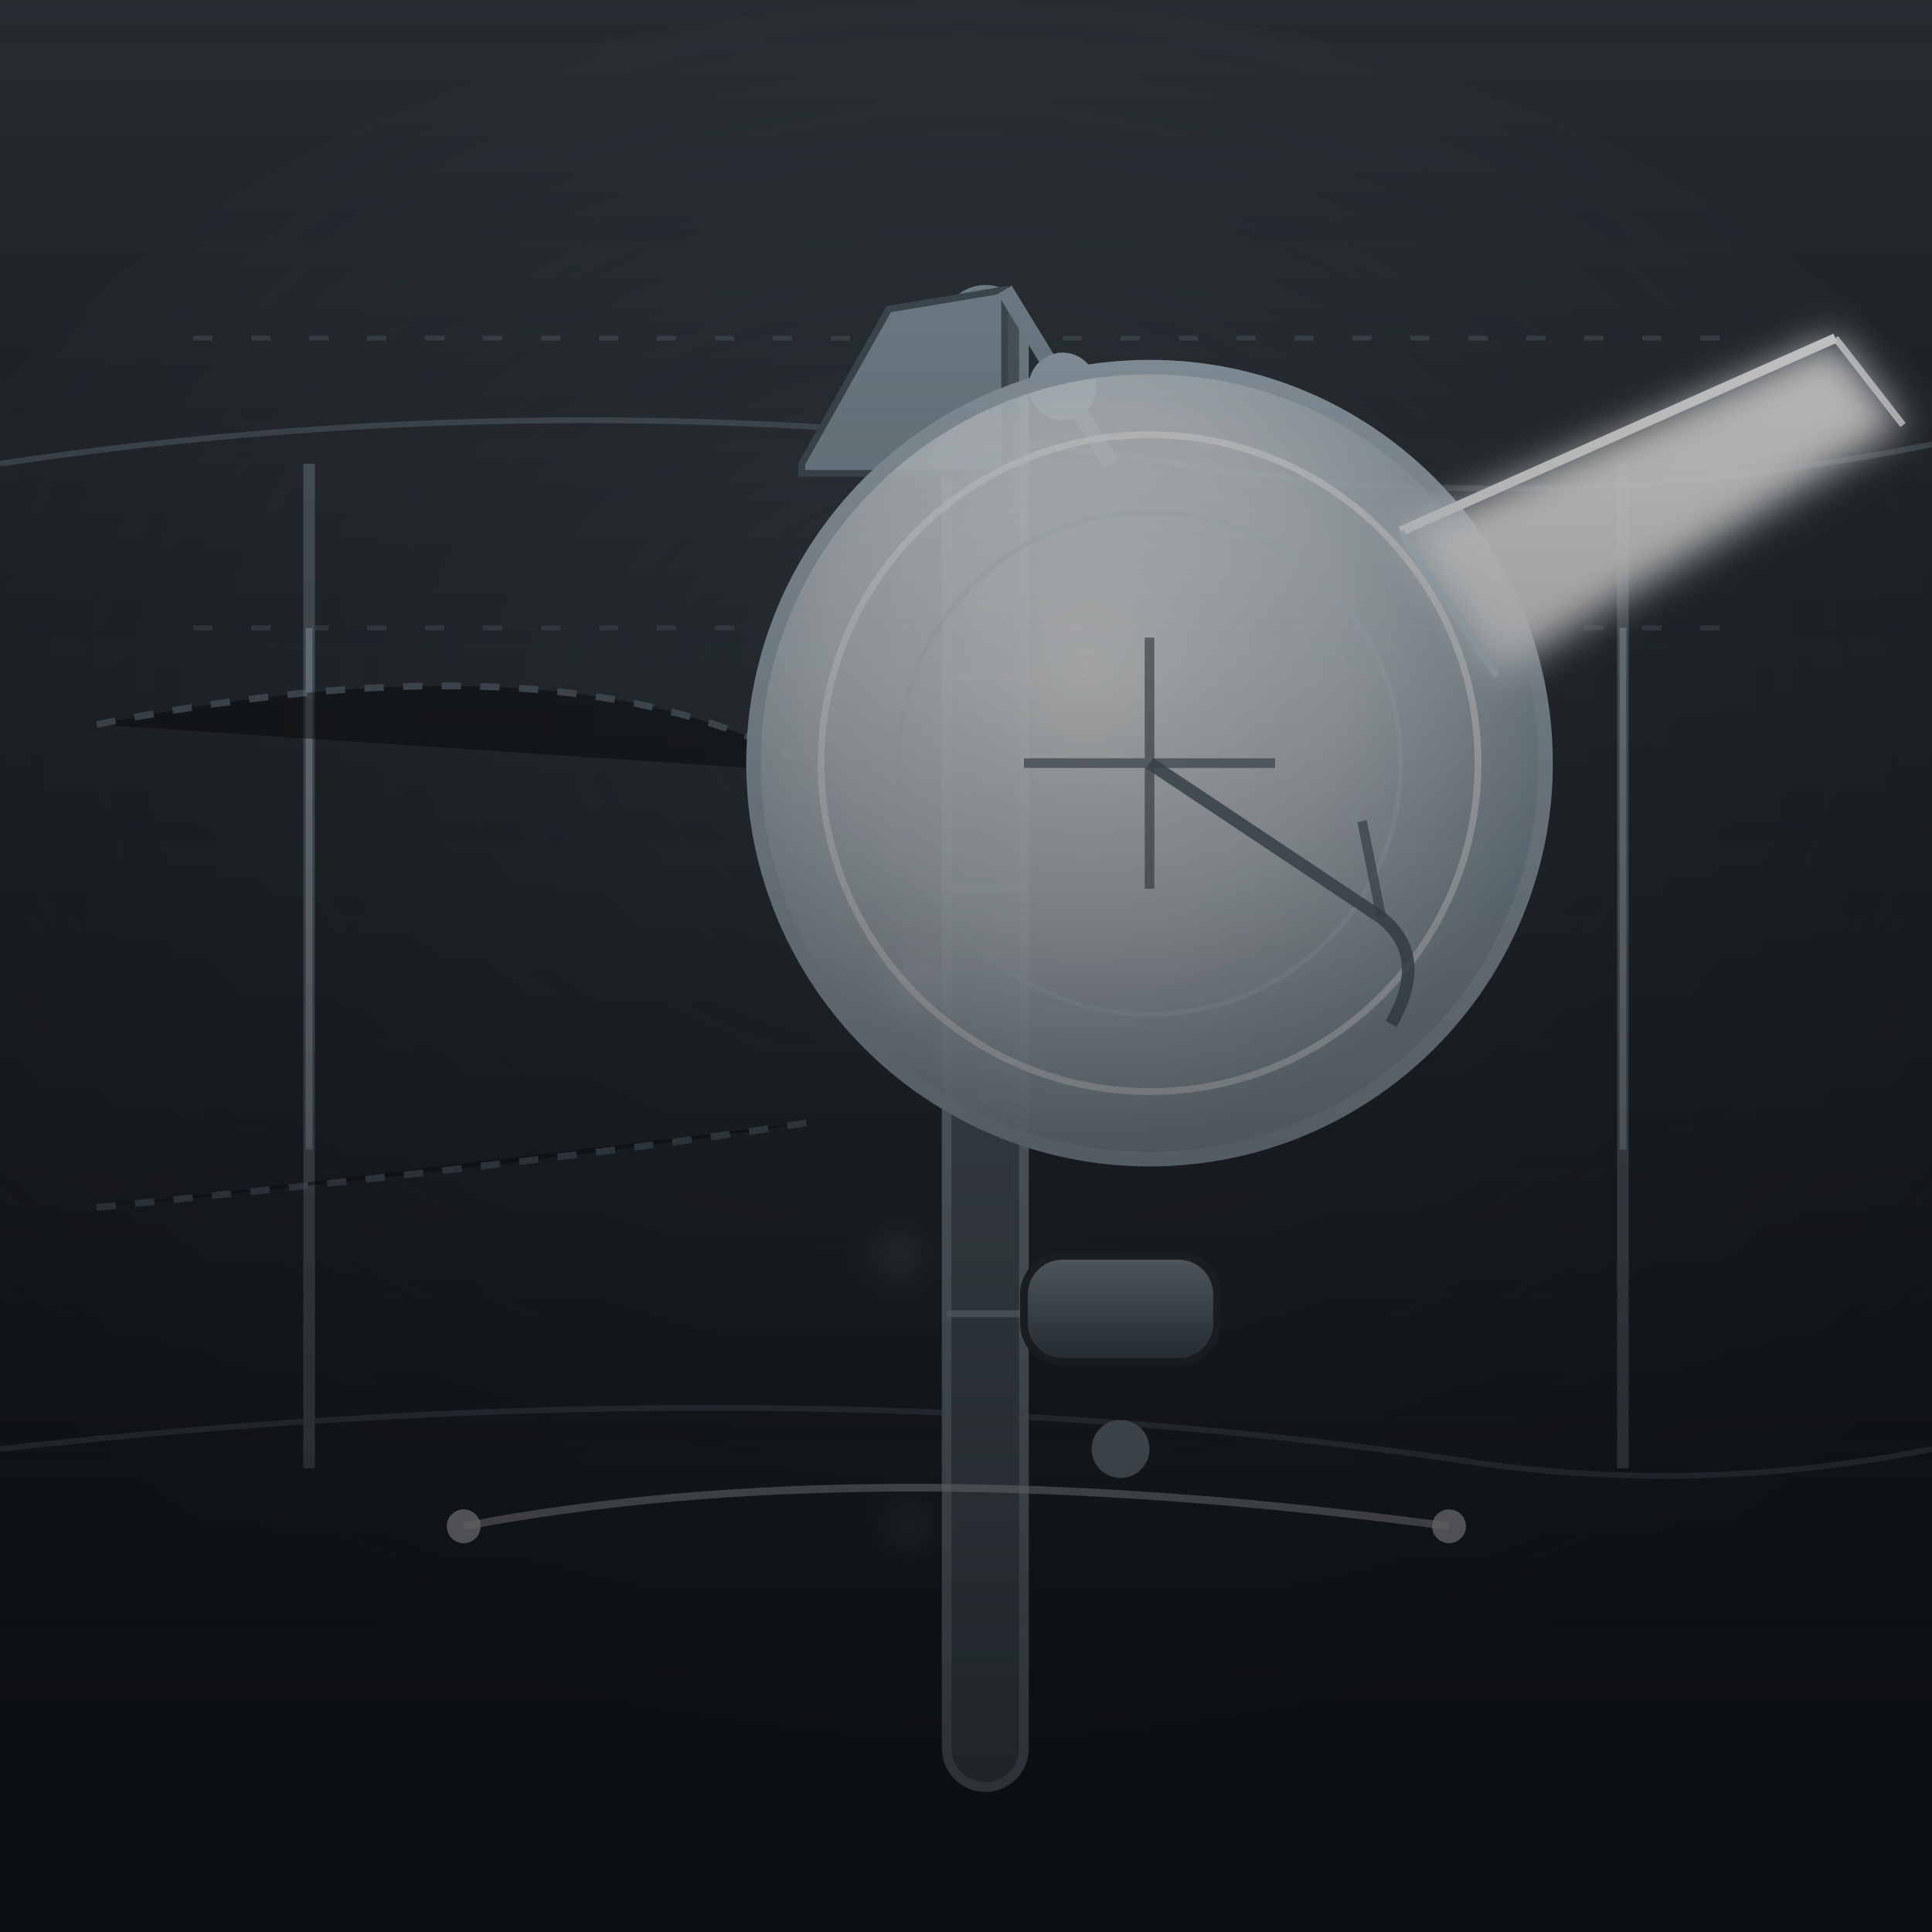
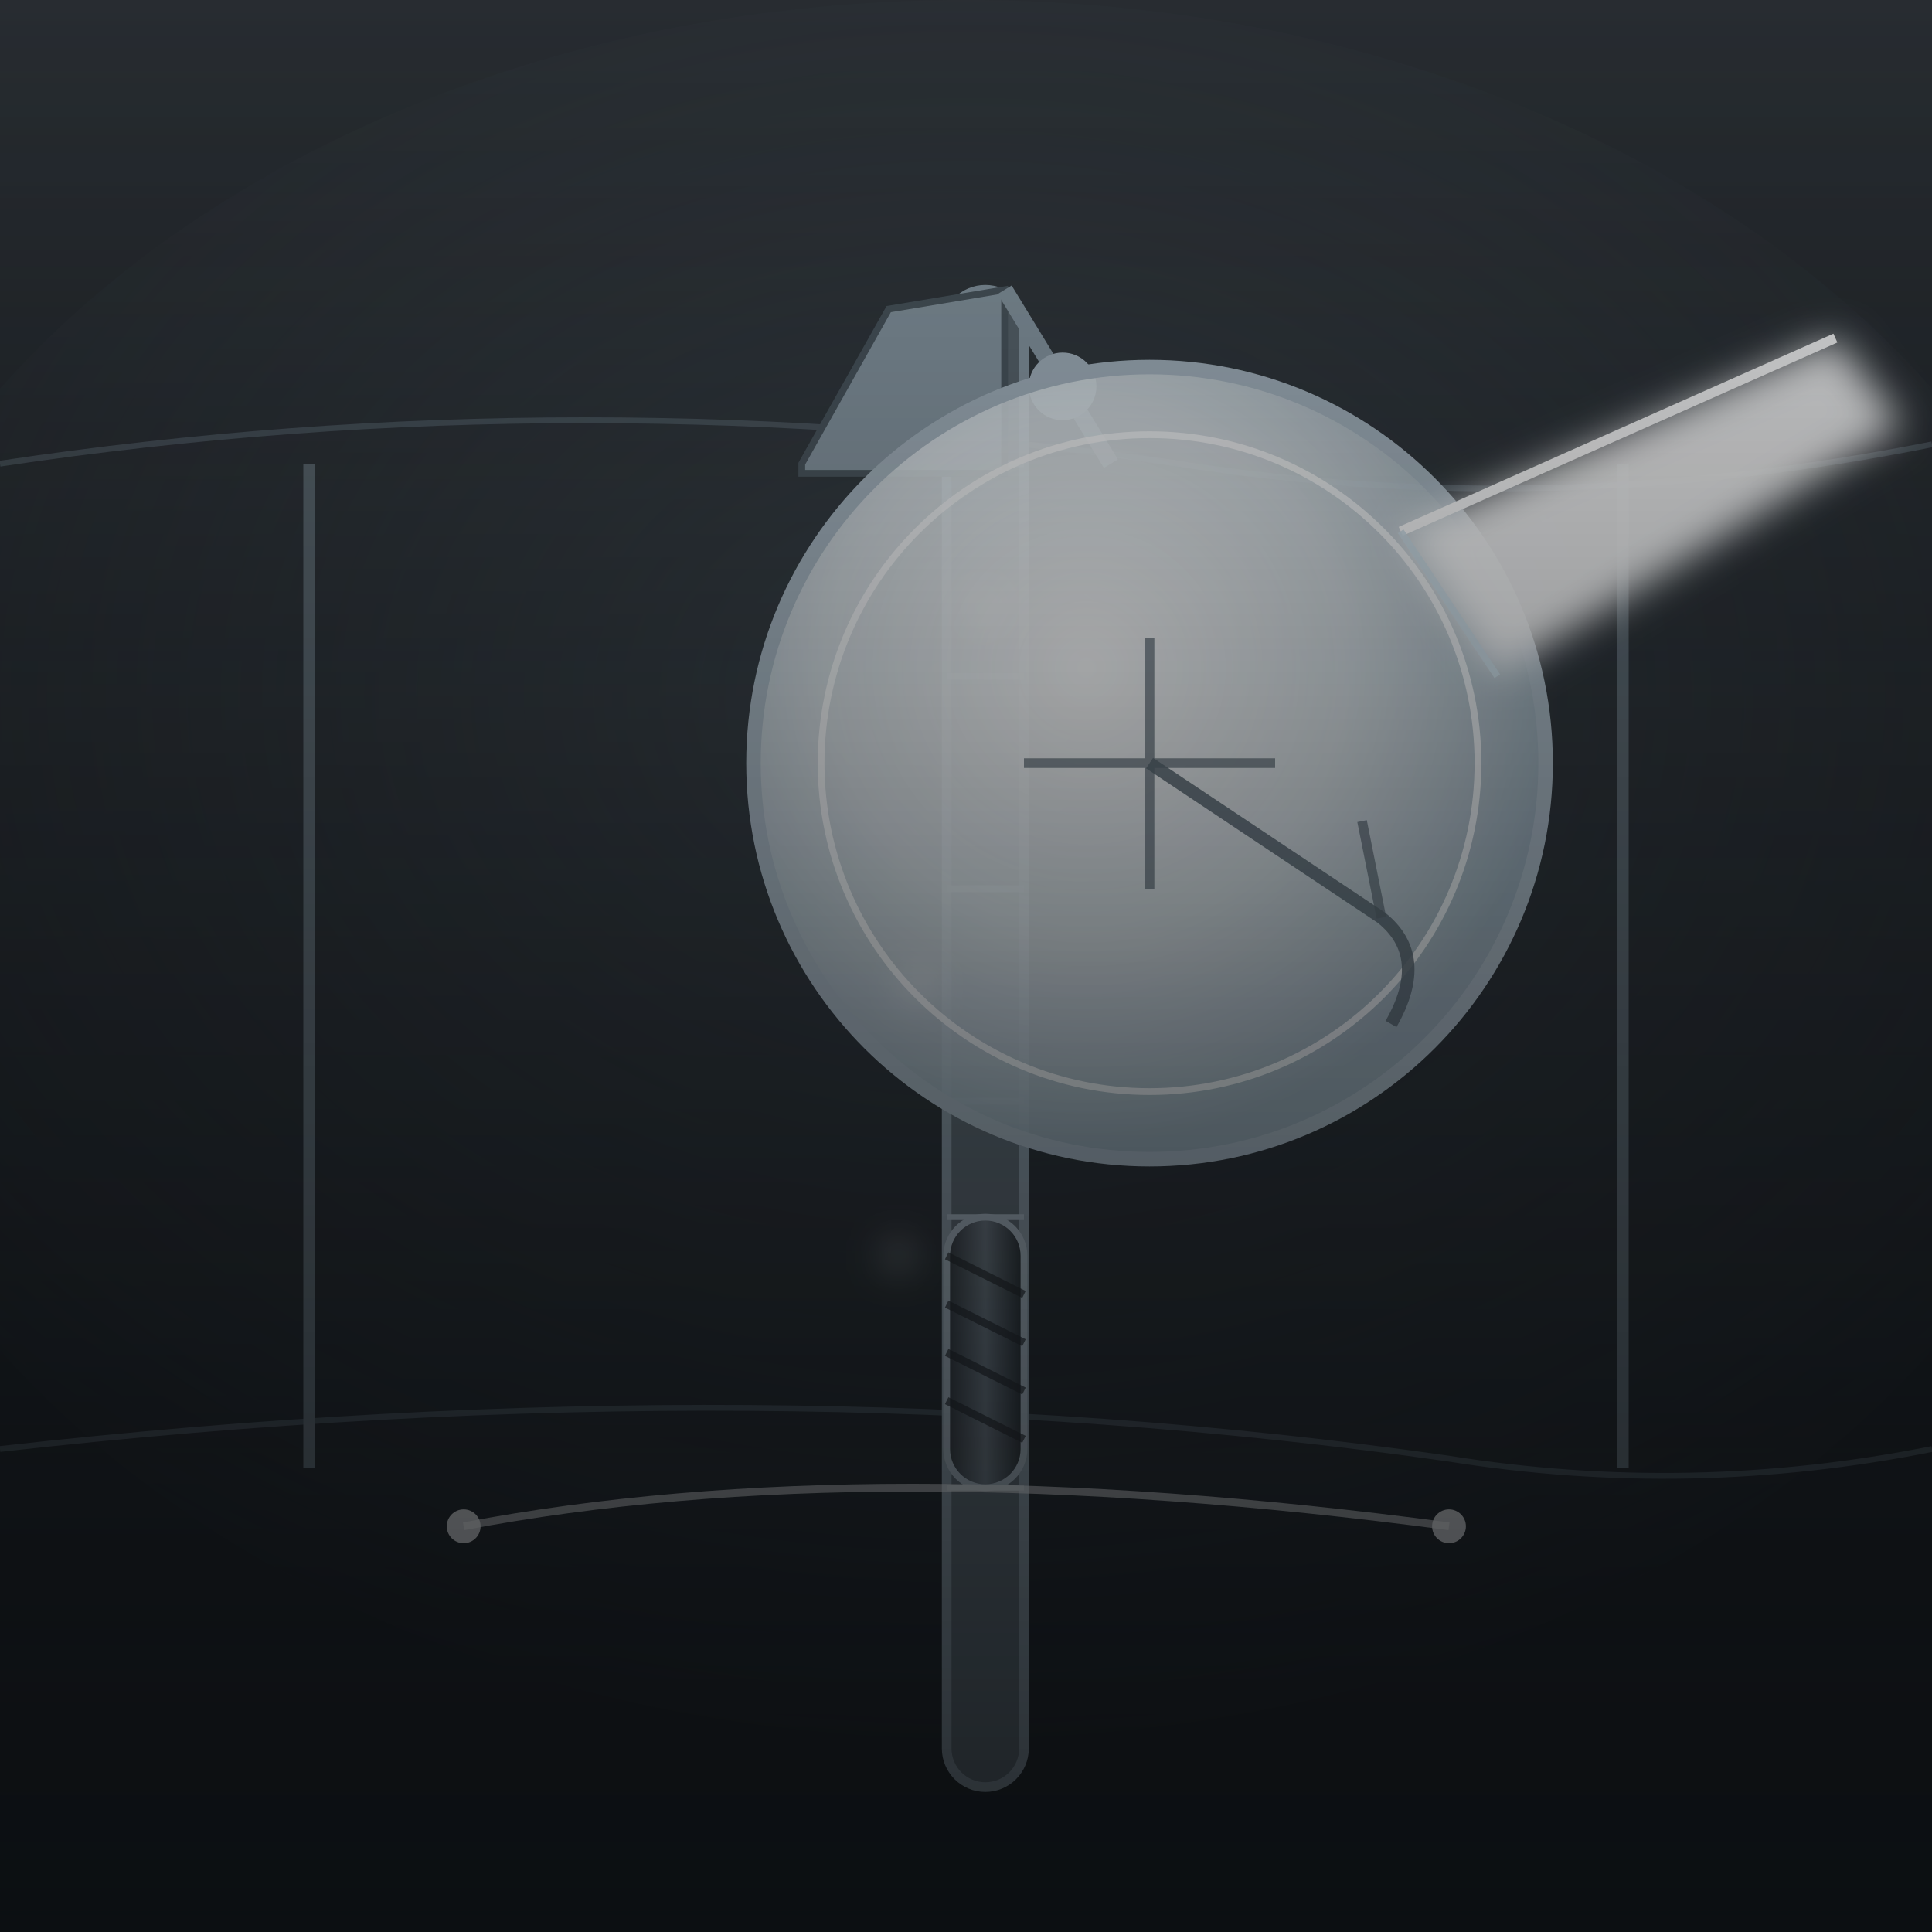
<svg xmlns="http://www.w3.org/2000/svg" viewBox="0 0 400 400" width="100%" height="100%" role="img" aria-label="THE HOPE LENS">
  <defs>
    <linearGradient id="hlBg" x1="0" y1="0" x2="0" y2="1">
      <stop offset="0" stop-color="#2c3136" />
      <stop offset=".5" stop-color="#1c2024" />
      <stop offset="1" stop-color="#0c0f12" />
    </linearGradient>
    <radialGradient id="hlFog" cx=".5" cy=".4" r=".7">
      <stop offset="0" stop-color="#4a555c" stop-opacity=".5" />
      <stop offset=".7" stop-color="#2c3136" stop-opacity=".25" />
      <stop offset="1" stop-color="#0c0f12" stop-opacity="0" />
    </radialGradient>
    <linearGradient id="hlVign" x1="0" y1="0" x2="0" y2="1">
-       <stop offset="0" stop-color="#0c0f12" stop-opacity=".15" />
+       <stop offset="0" stop-color="#0c0f12" stop-opacity=".14" />
      <stop offset="1" stop-color="#0c0f12" stop-opacity=".8" />
    </linearGradient>
    <radialGradient id="hlGlass" cx=".42" cy=".38" r=".6">
      <stop offset="0" stop-color="#ffffff" stop-opacity=".98" />
      <stop offset=".55" stop-color="#e6eef2" stop-opacity=".9" />
      <stop offset="1" stop-color="#9db0bc" stop-opacity=".95" />
    </radialGradient>
-     <linearGradient id="hlSteel" x1="0" y1="0" x2="0" y2="1">
-       <stop offset="0" stop-color="#a8b7c2" />
-       <stop offset="1" stop-color="#4a565e" />
+     <linearGradient id="hlGrip" x1="0" y1="0" x2="1" y2="0">
+       <stop offset="0" stop-color="#2c3136" />
+       <stop offset=".5" stop-color="#6a7680" />
+       <stop offset="1" stop-color="#20262a" />
    </linearGradient>
    <filter id="hlGlow" x="-60%" y="-60%" width="220%" height="220%">
      <feGaussianBlur stdDeviation="4" />
    </filter>
  </defs>
  <rect width="400" height="400" fill="url(#hlBg)" />
  <ellipse cx="200" cy="180" rx="240" ry="180" fill="url(#hlFog)" />
-   <g fill="none" stroke="#8aa0b0" stroke-width="1.2" opacity=".35">
+   <g fill="none" stroke="#8aa0b0" stroke-width="1.2" opacity=".3">
    <path d="M0 96 Q120 78 244 96 Q320 108 400 92" />
    <path d="M0 300 Q160 282 300 302 Q350 310 400 300" />
-   </g>
-   <g stroke="#6a7680" stroke-width="1" opacity=".4" stroke-dasharray="4 8">
-     <path d="M40 70 L360 70 M40 130 L360 130" />
  </g>
  <g stroke="#5a666e" stroke-width="2.4">
    <line x1="64" y1="96" x2="64" y2="304" />
    <line x1="336" y1="96" x2="336" y2="304" />
-   </g>
-   <g stroke="#a8b7c2" stroke-width="1.4" opacity=".7">
-     <line x1="64" y1="130" x2="64" y2="238" />
-     <line x1="336" y1="130" x2="336" y2="238" />
-   </g>
-   <g stroke="#8aa0b0" stroke-width="1.4" opacity=".45" stroke-dasharray="4 4">
-     <path d="M20 150 Q120 130 170 160" />
-     <path d="M20 250 Q120 240 170 232" />
  </g>
  <rect x="196" y="60" width="16" height="310" rx="8" fill="#5a666e" stroke="#8a9aa5" stroke-width="2" />
  <g stroke="#a8b7c2" stroke-width="1.4" opacity=".8">
    <line x1="196" y1="96" x2="212" y2="96" />
    <line x1="196" y1="140" x2="212" y2="140" />
    <line x1="196" y1="184" x2="212" y2="184" />
    <line x1="196" y1="228" x2="212" y2="228" />
-     <line x1="196" y1="272" x2="212" y2="272" />
  </g>
-   <rect x="212" y="260" width="40" height="22" rx="8" fill="url(#hlSteel)" stroke="#2c3136" stroke-width="1.6" />
-   <circle cx="232" cy="300" r="6" fill="#8a9aa5" />
+   <rect x="196" y="252" width="16" height="56" rx="8" fill="url(#hlGrip)" stroke="#a8b7c2" stroke-width="1.4" />
+   <path d="M196 260 L212 268 M196 270 L212 278 M196 280 L212 288 M196 290 L212 298" stroke="#1c2024" stroke-width="1.6" opacity=".7" />
+   <path d="M196 252 L212 252 M196 308 L212 308" stroke="#a8b7c2" stroke-width="1.2" />
  <path d="M166 96 L184 64 L208 60 L208 98 L166 98 Z" fill="#8a9aa5" stroke="#4a565e" stroke-width="1.4" />
  <path d="M208 60 L230 96" stroke="#8a9aa5" stroke-width="3.4" />
  <circle cx="220" cy="80" r="7" fill="#a8b7c2" />
  <circle cx="238" cy="158" r="82" fill="url(#hlGlass)" stroke="#a8b7c2" stroke-width="3" />
  <circle cx="238" cy="158" r="68" fill="none" stroke="#ffffff" stroke-width="1.4" opacity=".7" />
-   <circle cx="238" cy="158" r="52" fill="none" stroke="#cfe0ea" stroke-width="1" opacity=".5" />
  <g stroke="#55636c" stroke-width="2" opacity=".7">
    <path d="M212 158 L264 158 M238 132 L238 184" />
  </g>
  <path d="M238 158 L286 190 Q296 198 288 212" fill="none" stroke="#55636c" stroke-width="2.6" opacity=".85" />
  <path d="M286 190 L282 170" stroke="#55636c" stroke-width="2" opacity=".7" />
  <g filter="url(#hlGlow)">
    <path d="M290 110 L380 70 L394 88 L310 140 Z" fill="#ffffff" opacity=".95" />
  </g>
  <path d="M290 110 L380 70" stroke="#ffffff" stroke-width="2" />
-   <path d="M380 70 L394 88" stroke="#ffffff" stroke-width="1.4" opacity=".85" />
  <path d="M310 140 L290 110" stroke="#cfe0ea" stroke-width="1.4" opacity=".85" />
  <g fill="#ffffff" filter="url(#hlGlow)">
    <circle cx="204" cy="126" r="2.4" />
    <circle cx="190" cy="204" r="2.4" />
    <circle cx="186" cy="260" r="2" />
-     <circle cx="188" cy="316" r="2" />
  </g>
  <path d="M96 316 Q180 300 300 316" fill="none" stroke="#ffffff" stroke-width="1.6" opacity=".55" />
  <circle cx="96" cy="316" r="3.5" fill="#ffffff" opacity=".8" />
  <circle cx="300" cy="316" r="3.5" fill="#ffffff" opacity=".8" />
  <rect width="400" height="400" fill="url(#hlVign)" />
</svg>
